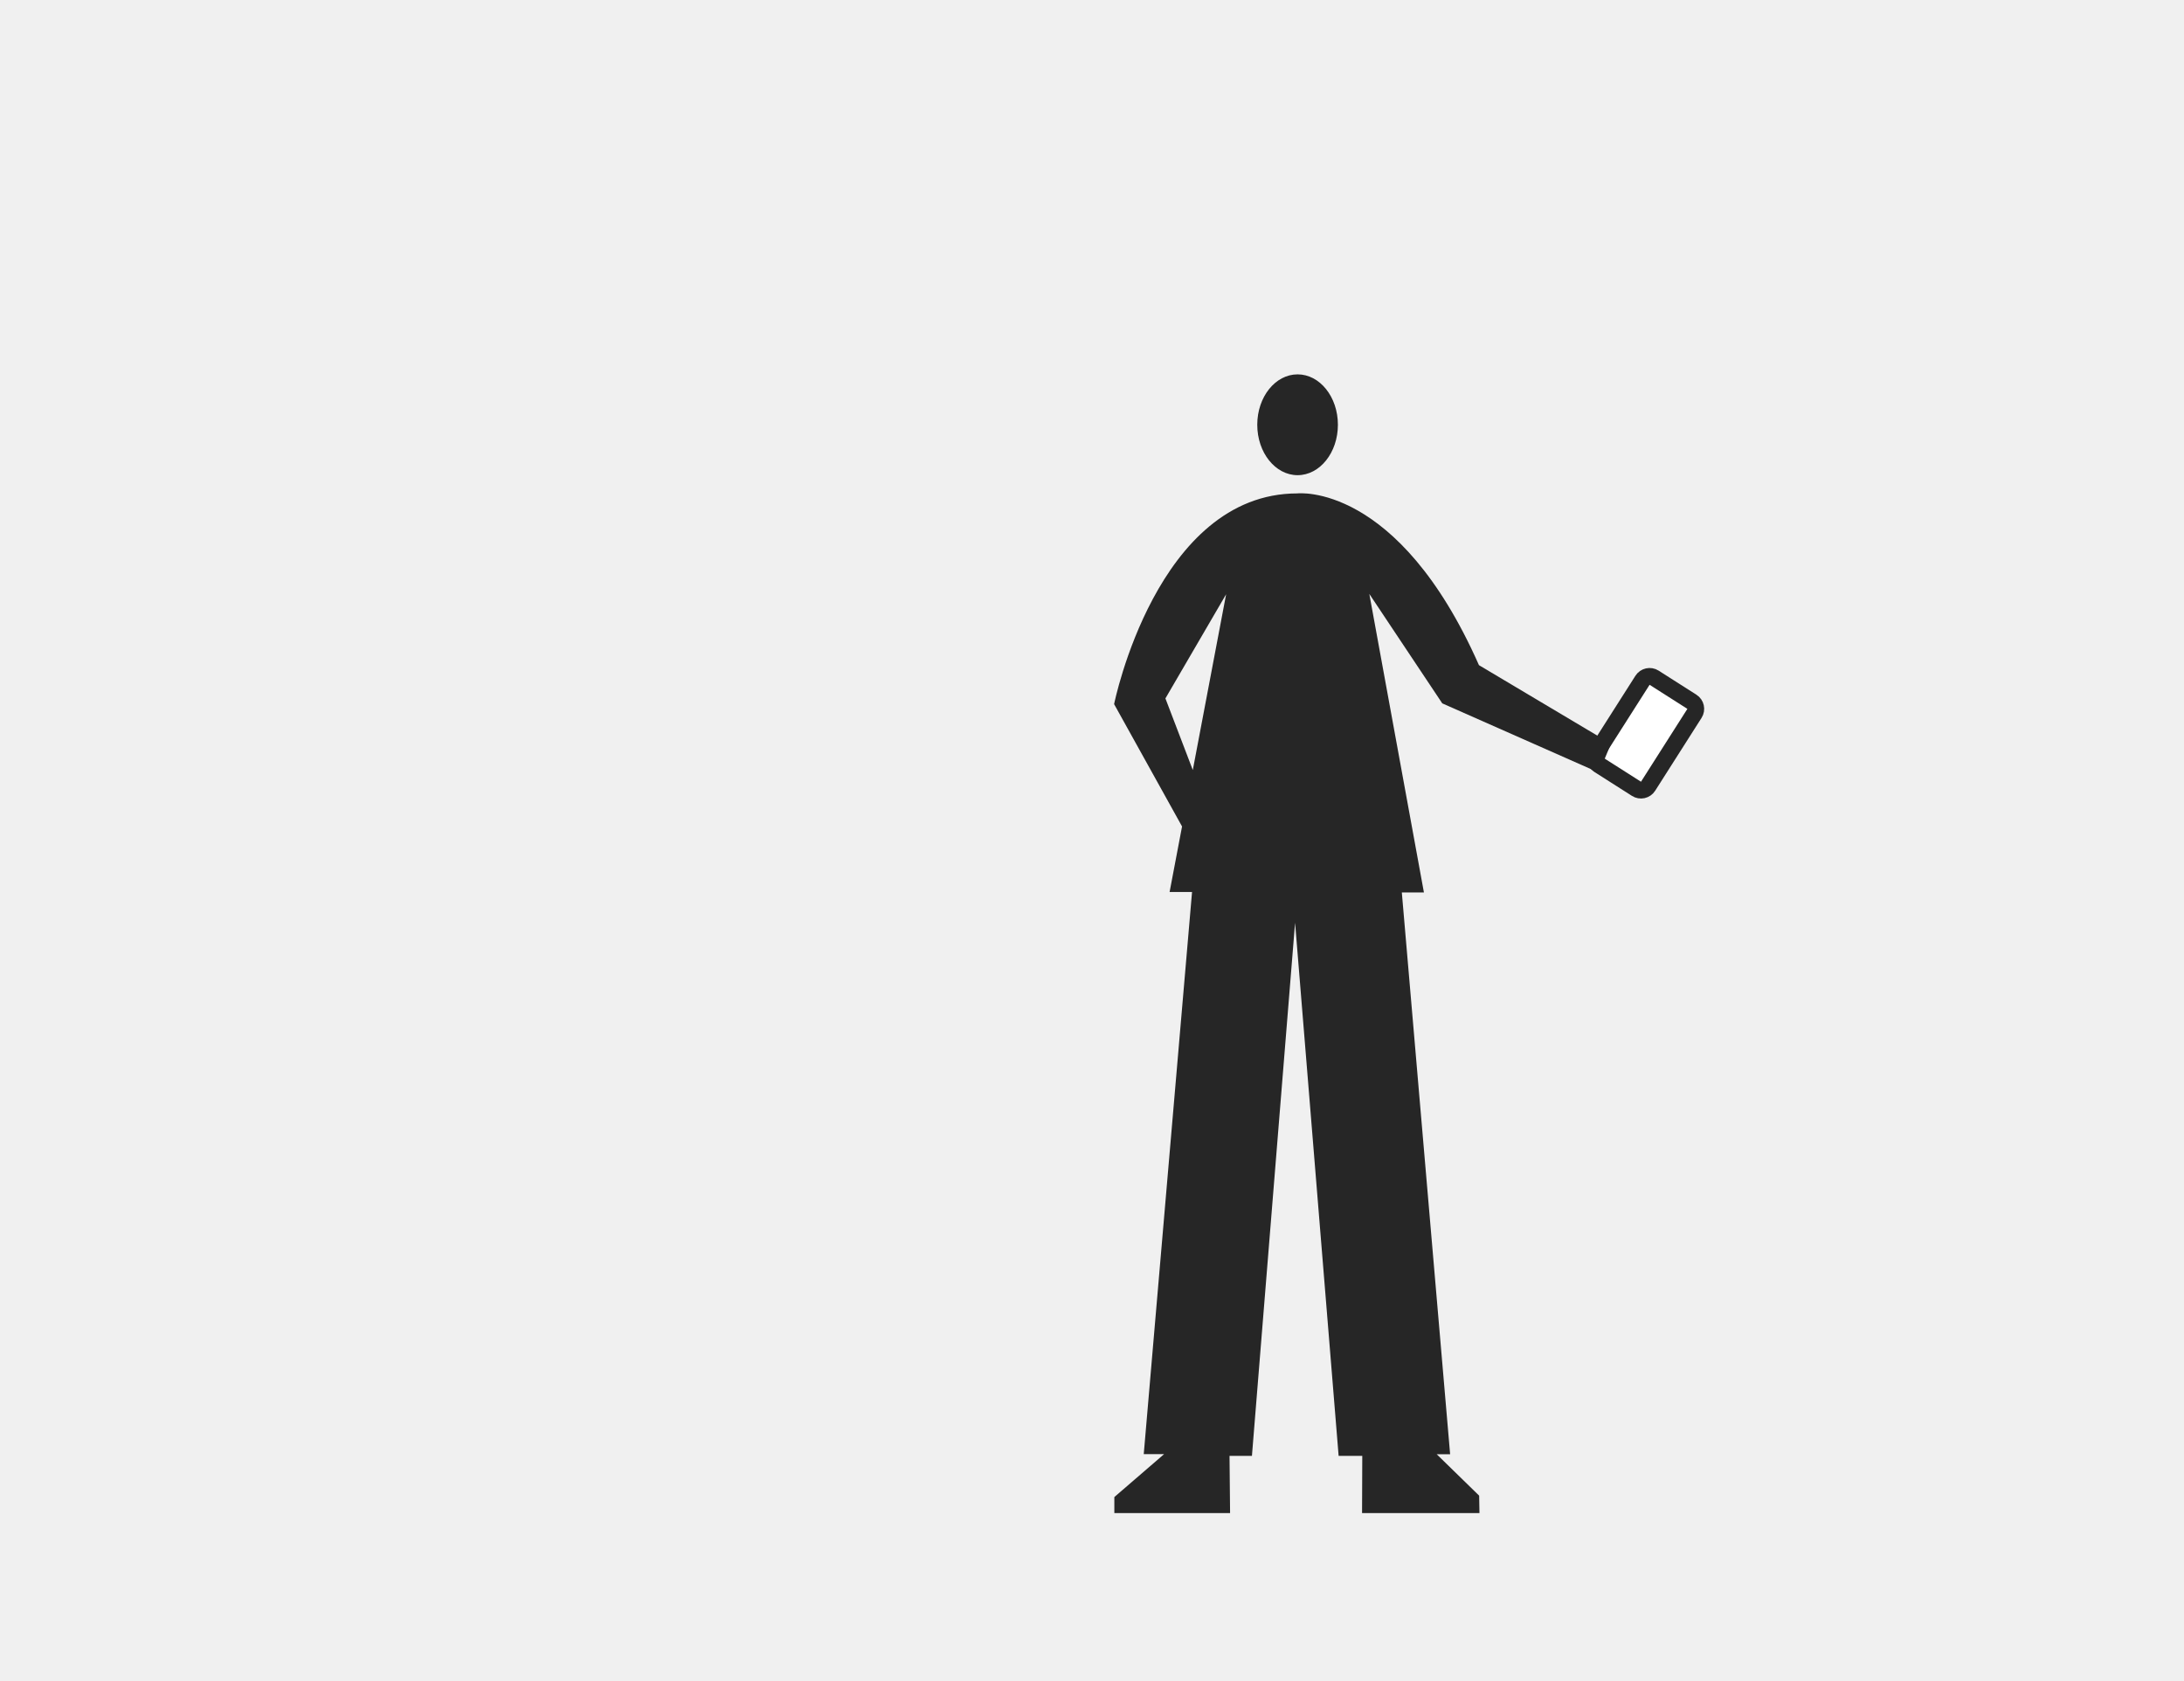
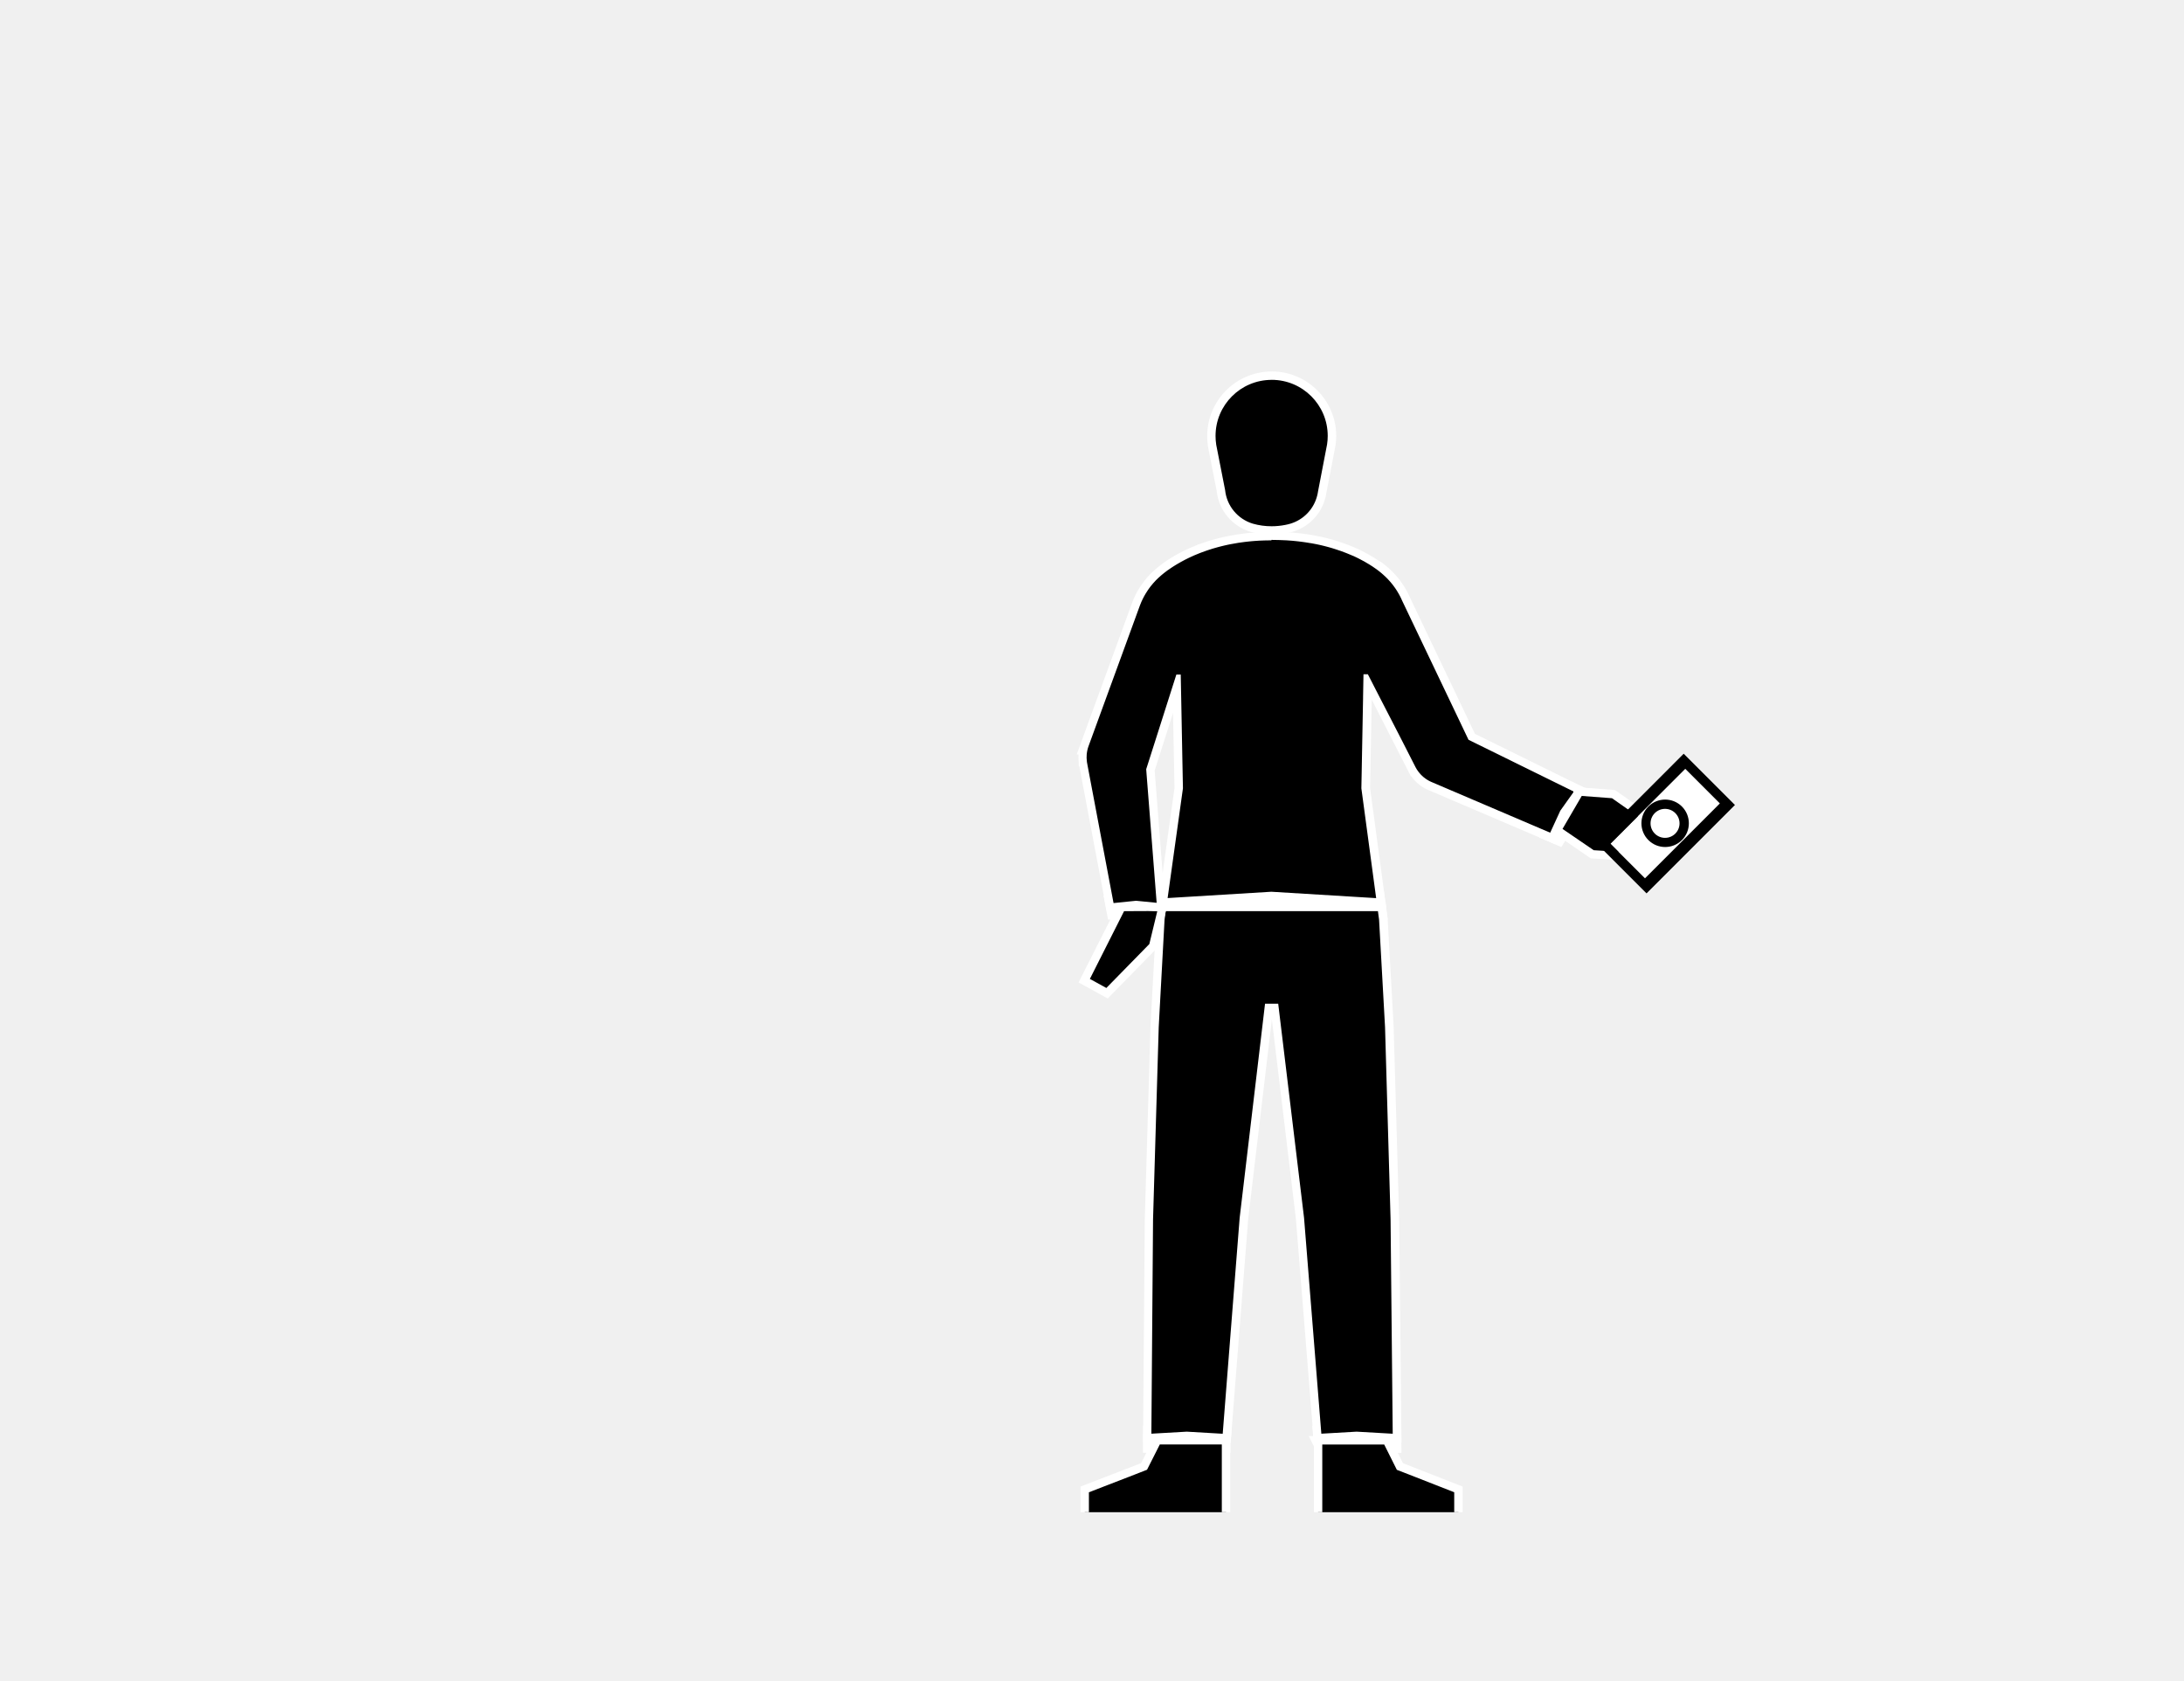
- <svg xmlns="http://www.w3.org/2000/svg" id="Capa_1" data-name="Capa 1" viewBox="0 0 1300 1000">
+ <svg xmlns="http://www.w3.org/2000/svg" id="Capa_3" data-name="Capa 3" viewBox="0 0 1300 1000">
  <defs>
-     <style>.cls-1{fill:#fff;stroke:#262626;stroke-miterlimit:10;stroke-width:10px;}.cls-2{fill:#262626;}</style>
+     <style>.cls-1{fill:#fff;}</style>
  </defs>
-   <path class="cls-1" d="M950.07,448.24l27.61-43.35a5,5,0,0,1,6.9-1.54l22.5,14.33a5,5,0,0,1,1.53,6.9L981,467.94a5,5,0,0,1-6.91,1.53L951.6,455.15A5,5,0,0,1,950.07,448.24Z" />
-   <path class="cls-2" d="M951.75,459.85l7.15-17.21-78.57-46.76C832.06,286.77,772.28,293.66,772.28,293.66c-83.83,0-109.12,125.41-109.12,125.41l40.44,72.82-7.41,39h13.36L680.8,865.46h12.11L663.3,891v9.55h68.89l-.33-34.07,13.34,0,25.68-317.3,25.92,317.3,14.08,0-.13,34.07h69.88l-.18-10.38-25.28-24.66h8L834.42,531.15l13.15,0-32.5-177.67,43.42,65.14ZM710,458.3,693.7,415.68l36.14-62Z" />
-   <ellipse class="cls-2" cx="772.37" cy="252.81" rx="24" ry="30" />
+   <polygon class="cls-1" points="661.63 544.8 659.82 535.21 676.2 533.54 690.76 534.99 691.51 544.59 688.83 544.7 671.6 544.78 671.6 544.79 669.1 544.8 661.63 544.8" />
+   <path class="cls-1" d="M676.2,536.05l11.93,1.18.3,0,.38,4.83h0v.1l-19.72.09h-5.39l-.93-4.88,9.26-.95,4.16-.42m0-5-.5.05-4.16.43-9.26.94-5.42.56,1,5.35.92,4.88.77,4.07H674.1v0l14.74-.07,5.37,0-.4-5.26h0l0-.2-.37-4.83-.33-4.15-4.15-.43-.3,0-11.94-1.19-.5-.05Z" />
+   <polygon class="cls-1" points="919.46 497.17 926.61 481.53 936.08 468.24 942.27 471.29 945.63 471.63 940.92 479.72 932.22 494.64 928.34 500.99 919.46 497.17" />
+   <path class="cls-1" d="M936.88,471.42l4.52,2.23,0,.06.16,0-2.76,4.73-8.24,14.14-.46.78-2.72,4.45-4.55-1.95,2.15-4.7,1.1-2.39,2.75-6,4.56-6.41.41-.57,3.12-4.38m-1.6-6.36-2.47,3.46-3.12,4.38-.4.56-4.57,6.42-.28.39-.2.43-2.75,6-1.09,2.4-2.15,4.7-2.13,4.65,4.7,2,4.54,2,4,1.71,2.26-3.7,2.73-4.45,0-.05,0,0,.45-.78L943.08,481l2.75-4.72,2.27-3.88.47-.76h0l1.21-2.07-6.79-.68-3.88-1.91-3.81-1.88Z" />
+   <polygon class="cls-1" points="783.01 857.22 784.35 857.22 783.85 850.94 807.55 849.58 831.52 850.95 831.64 862.22 821.63 862.22 785.52 862.24 783.01 857.22" />
+   <path class="cls-1" d="M807.55,852.08,829,853.31l.07,6.41h-7.46l-34.59,0v0h0v-.09l-.5-6.34,21-1.21m0-5h-.28l-21,1.21-5.11.29.41,5.1.09,1H779l3.61,7.24,1.38,2.77h3.1l34.59,0h12.52l-.06-5.05-.07-6.41,0-4.67-4.66-.27-21.49-1.23Z" />
+   <polygon class="cls-1" points="692.71 862.22 691.61 862.22 690.41 862.22 682.77 862.22 682.86 850.93 706.42 849.58 730.49 850.98 729.79 859.91 729.79 862.22 727.29 862.24 692.71 862.22" />
+   <path class="cls-1" d="M706.42,852.08l21.38,1.25-.5,6.39h0v0l-34.58,0h-7.42l.05-6.43,21.08-1.21m0-5h-.29l-21.07,1.21-4.68.27,0,4.68-.05,6.43,0,5h12.49l34.55,0h5V860l.5-6.29.39-5.09-5.09-.29-21.38-1.25Z" />
+   <path class="cls-1" d="M690.82,544.79l.65-3,1.35-9.64,2-.14c5-.35,61.21-3.72,61.77-3.75h.15l64.59,3.93,1.31,9.79.42,2.86Z" />
+   <path class="cls-1" d="M756.76,530.71l62.38,3.8,1,7.67,0,.11H693.91l0-.11,1.08-7.71c5.07-.36,61.75-3.76,61.75-3.76m0-5h-.3c-2.31.14-56.76,3.41-61.8,3.76l-4,.28-.56,4-1,7.53-1.28,6H826l-.81-5.71,0-.1-1-7.63-.55-4.08-4.1-.25-62.38-3.8Z" />
+   <path d="M756.93,315.72A43.17,43.17,0,0,1,745,314.08,25.89,25.89,0,0,1,726.78,292l-5.29-27v-.09a35.38,35.38,0,0,1-.42-5.49,35.88,35.88,0,0,1,71.75,0,35,35,0,0,1-.41,5.36v.09c-.13.9-.31,1.79-.53,2.75L787,293.09v.18l-.08.25-.24,1.24a3,3,0,0,1-.11.49,25.83,25.83,0,0,1-17.75,18.84,33.19,33.19,0,0,1-3.43.82A44.71,44.71,0,0,1,756.93,315.72Z" />
+   <path class="cls-1" d="M756.93,226.07a33.37,33.37,0,0,1,33.38,33.37,32.62,32.62,0,0,1-.39,5.07h0c-.13.88-.3,1.74-.5,2.59l-4.95,25.74a.2.2,0,0,1,0,.07l-.27,1.42a.59.59,0,0,1-.05.19,23.35,23.35,0,0,1-16.06,17.16,30.79,30.79,0,0,1-3.19.76,42,42,0,0,1-8,.77,40.39,40.39,0,0,1-11.13-1.53,23.4,23.4,0,0,1-16.54-20v0l-4.8-24.5-.5-2.54v-.08a32.91,32.91,0,0,1-.39-5.1,33.37,33.37,0,0,1,33.37-33.37m0-5A38.44,38.44,0,0,0,719,265.24h0l0,.17,0,.17.5,2.54,4.75,24.25a28.41,28.41,0,0,0,20,24.1,45.88,45.88,0,0,0,12.59,1.74,47.54,47.54,0,0,0,8.92-.86,37.72,37.72,0,0,0,3.69-.88A28.35,28.35,0,0,0,789,295.9a6.74,6.74,0,0,0,.17-.71l.23-1.23.06-.34,4.9-25.46c.23-1,.41-2,.55-2.91l.06-.36h0a37.59,37.59,0,0,0,.39-5.45,38.42,38.42,0,0,0-38.38-38.37Z" />
+   <polygon points="706.42 854.59 682.82 855.94 683.87 725.7 687.25 611.21 690.73 547.03 691.74 539.79 822.38 539.79 823.36 547.03 826.93 611.14 830.22 725.64 831.57 855.96 807.55 854.59 784.25 855.93 773.72 725.02 758.63 599.86 755.23 599.86 740.38 725.12 730.1 855.97 706.42 854.59" />
+   <path class="cls-1" d="M820.2,542.29l.67,5,3.56,64,3.29,114.43L829,853.31l-21.49-1.23-21,1.21L776.22,724.82,760.84,597.36H753L737.89,724.82,727.8,853.33l-21.38-1.25-21.08,1.21,1-127.58,3.38-114.43,3.47-64,.69-5H820.2m4.37-5h-135l-.6,4.31-.69,5,0,.21V547l-3.47,64v.12l-3.39,114.44v.1l-1,127.58,0,5.34,5.33-.31,20.79-1.19,21.09,1.23,4.89.29.39-4.89,10.08-128.41,14.07-118.59,14.3,118.6,10.32,128.37.39,4.87,4.88-.28,20.72-1.19,21.21,1.22,5.34.3-.06-5.35-1.32-127.6v-.09l-3.29-114.43V611l-3.56-64v-.19l0-.19-.67-5-.58-4.33Z" />
+   <polygon points="645.33 583.68 666.6 541.69 666.6 539.81 667.55 539.8 667.55 539.8 692.02 539.68 691.19 543.06 686.32 563.18 685.82 563.68 658.92 591.16 645.33 583.68" />
+   <path class="cls-1" d="M688.82,542.2v0l0,.06,0,.19-.9,3.75-3.8,15.68h0l-25.58,26.13-9.8-5.39L669,542.47l.08-.17h0l19.72-.09h0m0-5h0l-19.74.09h-5v3.78L644.19,580.4,642,584.71l4.24,2.33,9.8,5.39,3.33,1.84,2.66-2.72,25.58-26.13,1-1,.33-1.34,3.8-15.69.9-3.74,0-.2v0l1.55-6.21-6.4,0Z" />
+   <polygon points="729.8 857.22 729.8 900 645.69 900 645.69 886.45 681 872.8 687.91 859.12 687.91 857.22 690.42 857.22 692.73 857.23 724.91 857.24 727.3 857.22 729.8 857.22" />
+   <path class="cls-1" d="M722.3,854.72v0H690.43l-5,0v3.82l-4.66,9.23-1.55,3.06-5.86,2.27-27,10.42-3.2,1.24V900h5V888.16l26.95-10.42,7.65-3,2.42-4.78,5.19-10.27h36.9V900h5V854.72Z" />
+   <path d="M644.72,455.3l0-.15v0l-.06-.34-.19-.19s0-.89,0-.9l-.06-.45a21.43,21.43,0,0,1-.09-4.38c0-.25.05-.55.08-.85.07-.53.15-1.07.25-1.59h-.31l1.29-3.48.13-.35h0l30.42-83.29.12-.3a44.41,44.41,0,0,1,3.49-7.14c.39-.66.79-1.28,1.22-1.9l.5-.75c.18-.26.37-.51.55-.76s.39-.54.61-.82l2.08,1.4-2-1.52.14-.18c.48-.61,1-1.24,1.53-1.86a41.93,41.93,0,0,1,3.66-3.76l.13-.14,0,0,.56-.52c.12-.11.29-.27.51-.45s.43-.38.7-.61l.66-.54c.13-.11.31-.26.5-.4l1-.78.16-.12.37-.28,1-.74.32-.23c.54-.39,1.12-.79,1.73-1.19s1-.65,1.5-1l.78-.49,1.24-.76c.41-.25.87-.51,1.33-.77l1.38-.78c.72-.39,1.47-.8,2.24-1.19,1.61-.83,3.28-1.63,5-2.38l.9-.39c.89-.38,1.82-.77,2.77-1.15l.78-.3.42-.25h.23l2.13-.78c.49-.18,1-.35,1.48-.51.83-.29,1.72-.58,2.61-.85l.53-.17,1.2-.35,1.52-.43c.5-.15,1-.29,1.58-.42l1.55-.4,1.61-.38,1.65-.37,1.72-.35c1.63-.33,3.35-.64,5.1-.91l.29,0,1.69-.24,1.84-.24q.91-.12,1.86-.21l2-.2,1.92-.16c2-.16,4.07-.27,6.09-.32,1.34,0,2.76-.07,4.21-.07s2.95,0,4.35.07,2.6.09,3.87.16a3.91,3.91,0,0,1,.49,0c1.21.06,2.48.16,3.89.28l2,.19,1.93.21c.5.06,1,.11,1.44.18l1.37.18c.2,0,.48.06.75.11l.31.05h.23l.2.06c1,.14,2,.3,2.93.48a2.73,2.73,0,0,1,.39.07c1.1.2,2.18.4,3.24.62l1.65.36,1.65.38c.55.12,1.08.26,1.61.39l1.2.31,2.38.66,1.06.31.27.08,1.56.49c1.08.34,2.22.72,3.47,1.17,1,.36,2,.71,2.88,1.08l1,.38c.83.33,1.66.68,2.48,1l.74.33.21.09.83.38,1.46.7,1.08.52c2.33,1.16,4.59,2.42,6.71,3.73.68.41,1.33.84,1.95,1.25l.35.23c.73.49,1.47,1,2.13,1.49l.14.1h0l.94.72c.25.19.48.36.7.54l.38.3.25.2.07.06c.23.19.45.36.65.54l.57.49.49.44a5,5,0,0,1,.46.43l.36.34a43.75,43.75,0,0,1,3.67,3.8c.53.62,1,1.24,1.55,1.88s.9,1.2,1.37,1.88c.18.26.39.55.58.85s.41.61.6.91c.4.64.81,1.33,1.24,2.11.2.35.4.72.6,1.1s.52,1,.77,1.54.38.83.56,1.25l.24.52,33.36,69.9,1.71,3.57,4,8.33,64.58,31.79L931,484l-6.91,15.1L850.94,467.9c-.34-.15-.64-.3-.93-.44s-.63-.32-.91-.49-.62-.35-.91-.54-.53-.34-.82-.53q-.84-.58-1.62-1.23c-.56-.48-1-.94-1.51-1.4l-.64-.68a24.18,24.18,0,0,1-2.21-2.89l-.2-.31h-.06l-.7-1.37-8.28-16.24-15.34-30L814,406.35,812.85,469,822,537.19l-65.27-4c-3.25.19-56.7,3.4-61.57,3.74l-3.08.21L701.62,469l-.21-11.09-.09-4.47-.86-44.54-15.67,49.16.19,2.54,6.16,79.16h-2.83l-12.1-1.2-15.46,1.58Z" />
+   <path class="cls-1" d="M756.82,321.33c1.45,0,2.87,0,4.27.07s2.61.09,3.87.16a2.11,2.11,0,0,1,.36,0c1.32.07,2.61.17,3.88.28l1.93.19,1.9.21c.46.05.92.1,1.38.17l1.36.18c.22,0,.43.05.65.09l.56.09h.08c1.05.16,2.08.33,3.1.51l.19,0q1.68.3,3.3.63l1.64.35,1.61.37,1.58.39,1.15.3,1.12.3,1.1.31,1.13.33c.61.19,1.2.36,1.78.56,1.18.36,2.31.75,3.41,1.14s1.89.69,2.8,1.05l.93.37c.83.33,1.63.67,2.42,1l.79.35.09,0,.86.39,1.25.59,1.22.6c2.47,1.23,4.64,2.45,6.51,3.62.67.4,1.3.81,1.89,1.2l.25.17c.78.52,1.49,1,2.13,1.48l.79.59h0c.34.25.65.49.94.72l.43.34.13.11c.26.2.5.4.71.58l.52.46a6,6,0,0,1,.5.44,4.38,4.38,0,0,1,.37.34l.14.14a.55.55,0,0,1,.11.1.23.23,0,0,1,.07.07h0l.05,0h0a42.85,42.85,0,0,1,3.5,3.63c.51.59,1,1.19,1.48,1.8s.87,1.15,1.28,1.75c.19.27.38.54.56.82s.38.56.55.84c.42.66.81,1.33,1.19,2,.19.34.38.68.55,1s.5,1,.74,1.48.38.8.55,1.21l.21.46h0v0l33.76,70.73h0l1.33,2.79h0l4.34,9.11h0l4.19,2.06,2.36,1.16,56.17,27.64-3.12,4.38-.41.57-4.56,6.41-2.75,6-1.1,2.39-2.15,4.7-70.24-30-.63-.27-.82-.39c-.27-.14-.53-.27-.79-.42s-.52-.3-.77-.46l-.75-.49c-.5-.35-1-.71-1.44-1.09s-.9-.8-1.33-1.23l-.55-.6a20.36,20.36,0,0,1-2-2.59h0c-.3-.47-.57-.95-.83-1.44h0l-6.42-12.6-1.86-3.64-1.8-3.52L819,410.66l-3.3-6.45h0l-1.49-2.9h-2.61l-.25,13.52,0,.73-.71,37.86-.11,6.06-.19,9.71,8.8,65.35-62.38-3.8s-56.68,3.4-61.75,3.76l9.12-65.32-.22-11.29-.09-4.47-.72-37.64-.28-14.29h-2.61l-3.54,11.1-7.8,24.49-3.65,11.45h0l-1.56,4.89-1.33,4.16-.07.22.22,2.92h0l6,76.57h0l-.3,0-11.93-1.18-4.16.42-9.26.95-15.59-82.51a.43.43,0,0,0,0-.05l-.25-1.31v0a.51.51,0,0,1,0-.13c0-.14,0-.28-.06-.42a19.73,19.73,0,0,1-.09-3.91c0-.25,0-.5.07-.75.07-.49.14-1,.23-1.47s.21-1,.34-1.43c.07-.24.14-.48.22-.71s.17-.52.27-.79h0l.09-.25,30.15-82.54.38-1a.85.85,0,0,1,.06-.17,42.37,42.37,0,0,1,3.32-6.8c.36-.61.74-1.2,1.14-1.78l.51-.75c.16-.24.35-.49.53-.73s.35-.49.53-.73l.2-.25c.49-.62,1-1.22,1.49-1.81a43.83,43.83,0,0,1,3.49-3.59h0l0,0,.06,0,.06-.06.51-.48.48-.43c.2-.18.42-.37.68-.58l.65-.53c.13-.12.27-.23.41-.34.31-.25.64-.5,1-.77.15-.12.3-.24.46-.35l1-.76.06,0c.58-.43,1.22-.86,1.9-1.32.46-.31.93-.62,1.44-.94l.77-.48c.39-.25.79-.49,1.21-.74s.84-.5,1.28-.74.89-.51,1.35-.76c.7-.39,1.43-.78,2.18-1.17,1.5-.77,3.1-1.55,4.83-2.31l.86-.38c.89-.38,1.8-.76,2.73-1.12l.94-.37,0,0,2.51-.92,1.42-.49c.83-.29,1.69-.56,2.56-.83l.52-.17,1.18-.34c.49-.15,1-.29,1.48-.42s1-.28,1.52-.41l1.55-.39,1.58-.38,1.62-.36,1.65-.34c1.64-.33,3.34-.63,5.09-.9h.1l1.74-.25,1.82-.24,1.85-.21,1.88-.19,1.92-.16c1.93-.15,3.91-.26,5.95-.31,1.35,0,2.74-.07,4.14-.07m0-5c-1.46,0-2.91,0-4.31.07-2,.05-4.13.16-6.18.33l-1.94.16h-.26l-1.69.17h-.07l-1.92.22-1.86.25-1.66.23a2.57,2.57,0,0,0-.4.06c-1.77.27-3.52.58-5.19.92l-1.69.35h-.07l-.69.16c-.32.07-.63.13-.94.21l-.09,0c-.53.12-1.07.24-1.59.38s-1.07.26-1.58.4-1.1.28-1.65.44-1,.28-1.54.44l-.59.17-.57.17h-.05l-.26.08-.25.08c-1,.32-1.91.61-2.73.89-.49.16-1,.33-1.5.52s-1.15.41-1.71.62h-.49l-.85.51-.55.22c-1,.39-2,.78-2.87,1.19l-.48.21-.37.15,0,0,0,0c-1.73.76-3.44,1.58-5.11,2.44-.82.42-1.62.86-2.28,1.22l-1.43.8c-.47.27-.93.53-1.38.81s-.87.52-1.29.79l-.77.48c-.48.3-1,.63-1.56,1s-1,.66-1.41,1h0l-.58.43-.1.06c-.37.28-.73.53-1.06.79l-.38.28-.12.09-1,.81c-.19.14-.37.29-.56.46s-.47.37-.68.55-.54.46-.76.66-.39.33-.55.49l-.4.37-.07,0-.28.28a50.35,50.35,0,0,0-3.81,3.92c-.56.66-1.1,1.32-1.61,2l-.15.19,0,.05-.05.07c-.22.29-.44.58-.65.88h0c-.2.26-.4.54-.58.81l-.54.78c-.44.66-.87,1.32-1.29,2a48.65,48.65,0,0,0-3.67,7.5c0,.13-.1.26-.14.39l-.34.92-29.86,81.73h0l-.32.91,0,.11-2.54,6.76h1.09a24,24,0,0,0,.12,4.63c0,.12,0,.23,0,.34v1.77l.38.37,15.56,82.33.85,4.51,4.57-.47,9.26-.94,3.66-.38,11.43,1.14.28,0,.26,0h5.66l-.21-2.69,1.73-.12c4.8-.33,56.93-3.46,61.4-3.73l62.08,3.78,6.07.37-.81-6-8.75-65,.18-9.33.11-6.05.7-37.13,11.79,23.05,1.8,3.51,1.85,3.64,6.42,12.6.29.56v.09l.21.33.89,1.75h.27a26.09,26.09,0,0,0,1.88,2.37c.22.24.44.48.66.7l0,0,0,0c.5.52,1,1,1.66,1.54s1.19.95,1.82,1.39c.33.22.64.43.95.62s.63.39,1,.58.63.35,1,.51l0,0,0,0,1,.46h0l0,0,.64.26,70.24,30,4.48,1.91,2-4.43,2.15-4.7,1.09-2.4,2.56-5.56,4.29-6,.4-.55,3.12-4.4,3.42-4.79-5.28-2.59-56.17-27.65-2.36-1.16-2.64-1.3-3.6-7.54-.38-.82h0l-.94-2-1.36-2.85h0l-32.33-67.76c-.08-.18-.16-.36-.25-.54-.17-.4-.36-.82-.59-1.31s-.53-1.07-.8-1.6l-.65-1.21c-.44-.78-.87-1.51-1.31-2.21l-.62-.93c-.2-.31-.41-.62-.63-.92-.49-.72-1-1.36-1.43-2s-1.08-1.35-1.62-2a49.61,49.61,0,0,0-3.84-4l-.17-.16-.12-.11-.06-.06a6.27,6.27,0,0,0-.53-.49,7,7,0,0,0-.55-.49l-.09-.08h0l-.25-.22-.18-.15c-.23-.21-.45-.38-.68-.57l-.13-.11-.31-.24-.1-.08-.24-.2-.73-.55-.26-.21-1.35-1h-.06L820,333.31l-.37-.25c-.75-.49-1.39-.9-2-1.28-2.15-1.34-4.48-2.63-6.89-3.83-.4-.21-.82-.41-1.26-.62l-1.29-.61h-.05l-.84-.38-.24-.11-.76-.34c-.82-.36-1.67-.72-2.54-1.06l-1-.4c-.82-.32-1.76-.68-2.92-1.09s-2.43-.85-3.57-1.2c-.53-.18-1.07-.34-1.62-.51l-.24-.07-1.14-.34h-.06l0,0h0l-.49-.14-.61-.17-.53-.15-.62-.17-.81-.21-.37-.09-1.7-.42-1.34-.3-.28-.07h-.08l-.71-.15-1-.2c-1-.21-2-.41-3.24-.63l-.5-.09c-1-.18-2-.35-3-.49l-.36-.05-.18,0-.15,0c-.28,0-.57-.09-.85-.12l-1.3-.18-1.48-.18-1.93-.21h-.06l-1.9-.18h-.06c-1.42-.12-2.71-.22-3.92-.28-.2,0-.4,0-.6,0-1.28-.07-2.59-.12-3.89-.16s-2.92-.07-4.42-.07Zm-66.6,132.94,3.41-10.7,4.63-14.51.56,29.43.09,4.48.21,10.88-7.06,50.55-4.58-59v-.14l-.15-1.94,1.1-3.45L690,450l.24-.74Z" />
+   <polygon points="868.11 886.46 868.11 900 784.57 900 784.57 857.24 821.65 857.23 826.44 857.21 826.44 859.14 833.27 872.81 868.11 886.46" />
+   <path class="cls-1" d="M867.43,883.51l-23.87-9.35-8.48-3.33-6.14-12.28v-3.84H782.07V900h5V859.74h36.87l5.28,10.57,2.24,4.48,10.28,4,23.87,9.35V900h5V884.75Z" />
+   <polygon points="947.78 508.52 926.73 494.13 928.36 491.34 939.02 473.04 939.02 471.03 941.71 471.23 960.41 472.63 992.66 495.28 991.76 497.08 990.18 501.56 988.11 507.41 986.87 510.98 947.78 508.52" />
+   <path class="cls-1" d="M941.52,473.72l18,1.35,29.93,21h0l-1.63,4.62-.72,2-1.36,3.84,0,.07-.6,1.72-36.5-2.3-18.57-12.68.46-.78,8.24-14.14,2.76-4.73h0m-5-5.39v4l-2.08,3.58-8.24,14.14-.45.77-2.35,4,3.84,2.63,18.56,12.69,1.14.78,1.37.08,36.5,2.3,3.79.24,1.25-3.58.6-1.72v-.09l1.34-3.8.72-2,1.53-4.34,1.78-3.57L992.34,492l-29.93-21-1.13-.79-1.37-.1-18-1.35-5.38-.41Z" />
+   <rect class="cls-1" x="959.62" y="475.6" width="63.04" height="29.13" transform="translate(-56.3 844.41) rotate(-45)" />
+   <path d="M949.59,501.22l30.49,30.49,52.62-52.61-30.5-30.5Zm74.14-23.05-44.58,44.58-20.6-20.6,44.58-44.58Z" />
+   <path d="M1001.13,500a14.12,14.12,0,1,1,0-20A14.14,14.14,0,0,1,1001.13,500ZM985,483.93a8.63,8.63,0,1,0,12.2,0A8.64,8.64,0,0,0,985,483.93Z" />
</svg>
